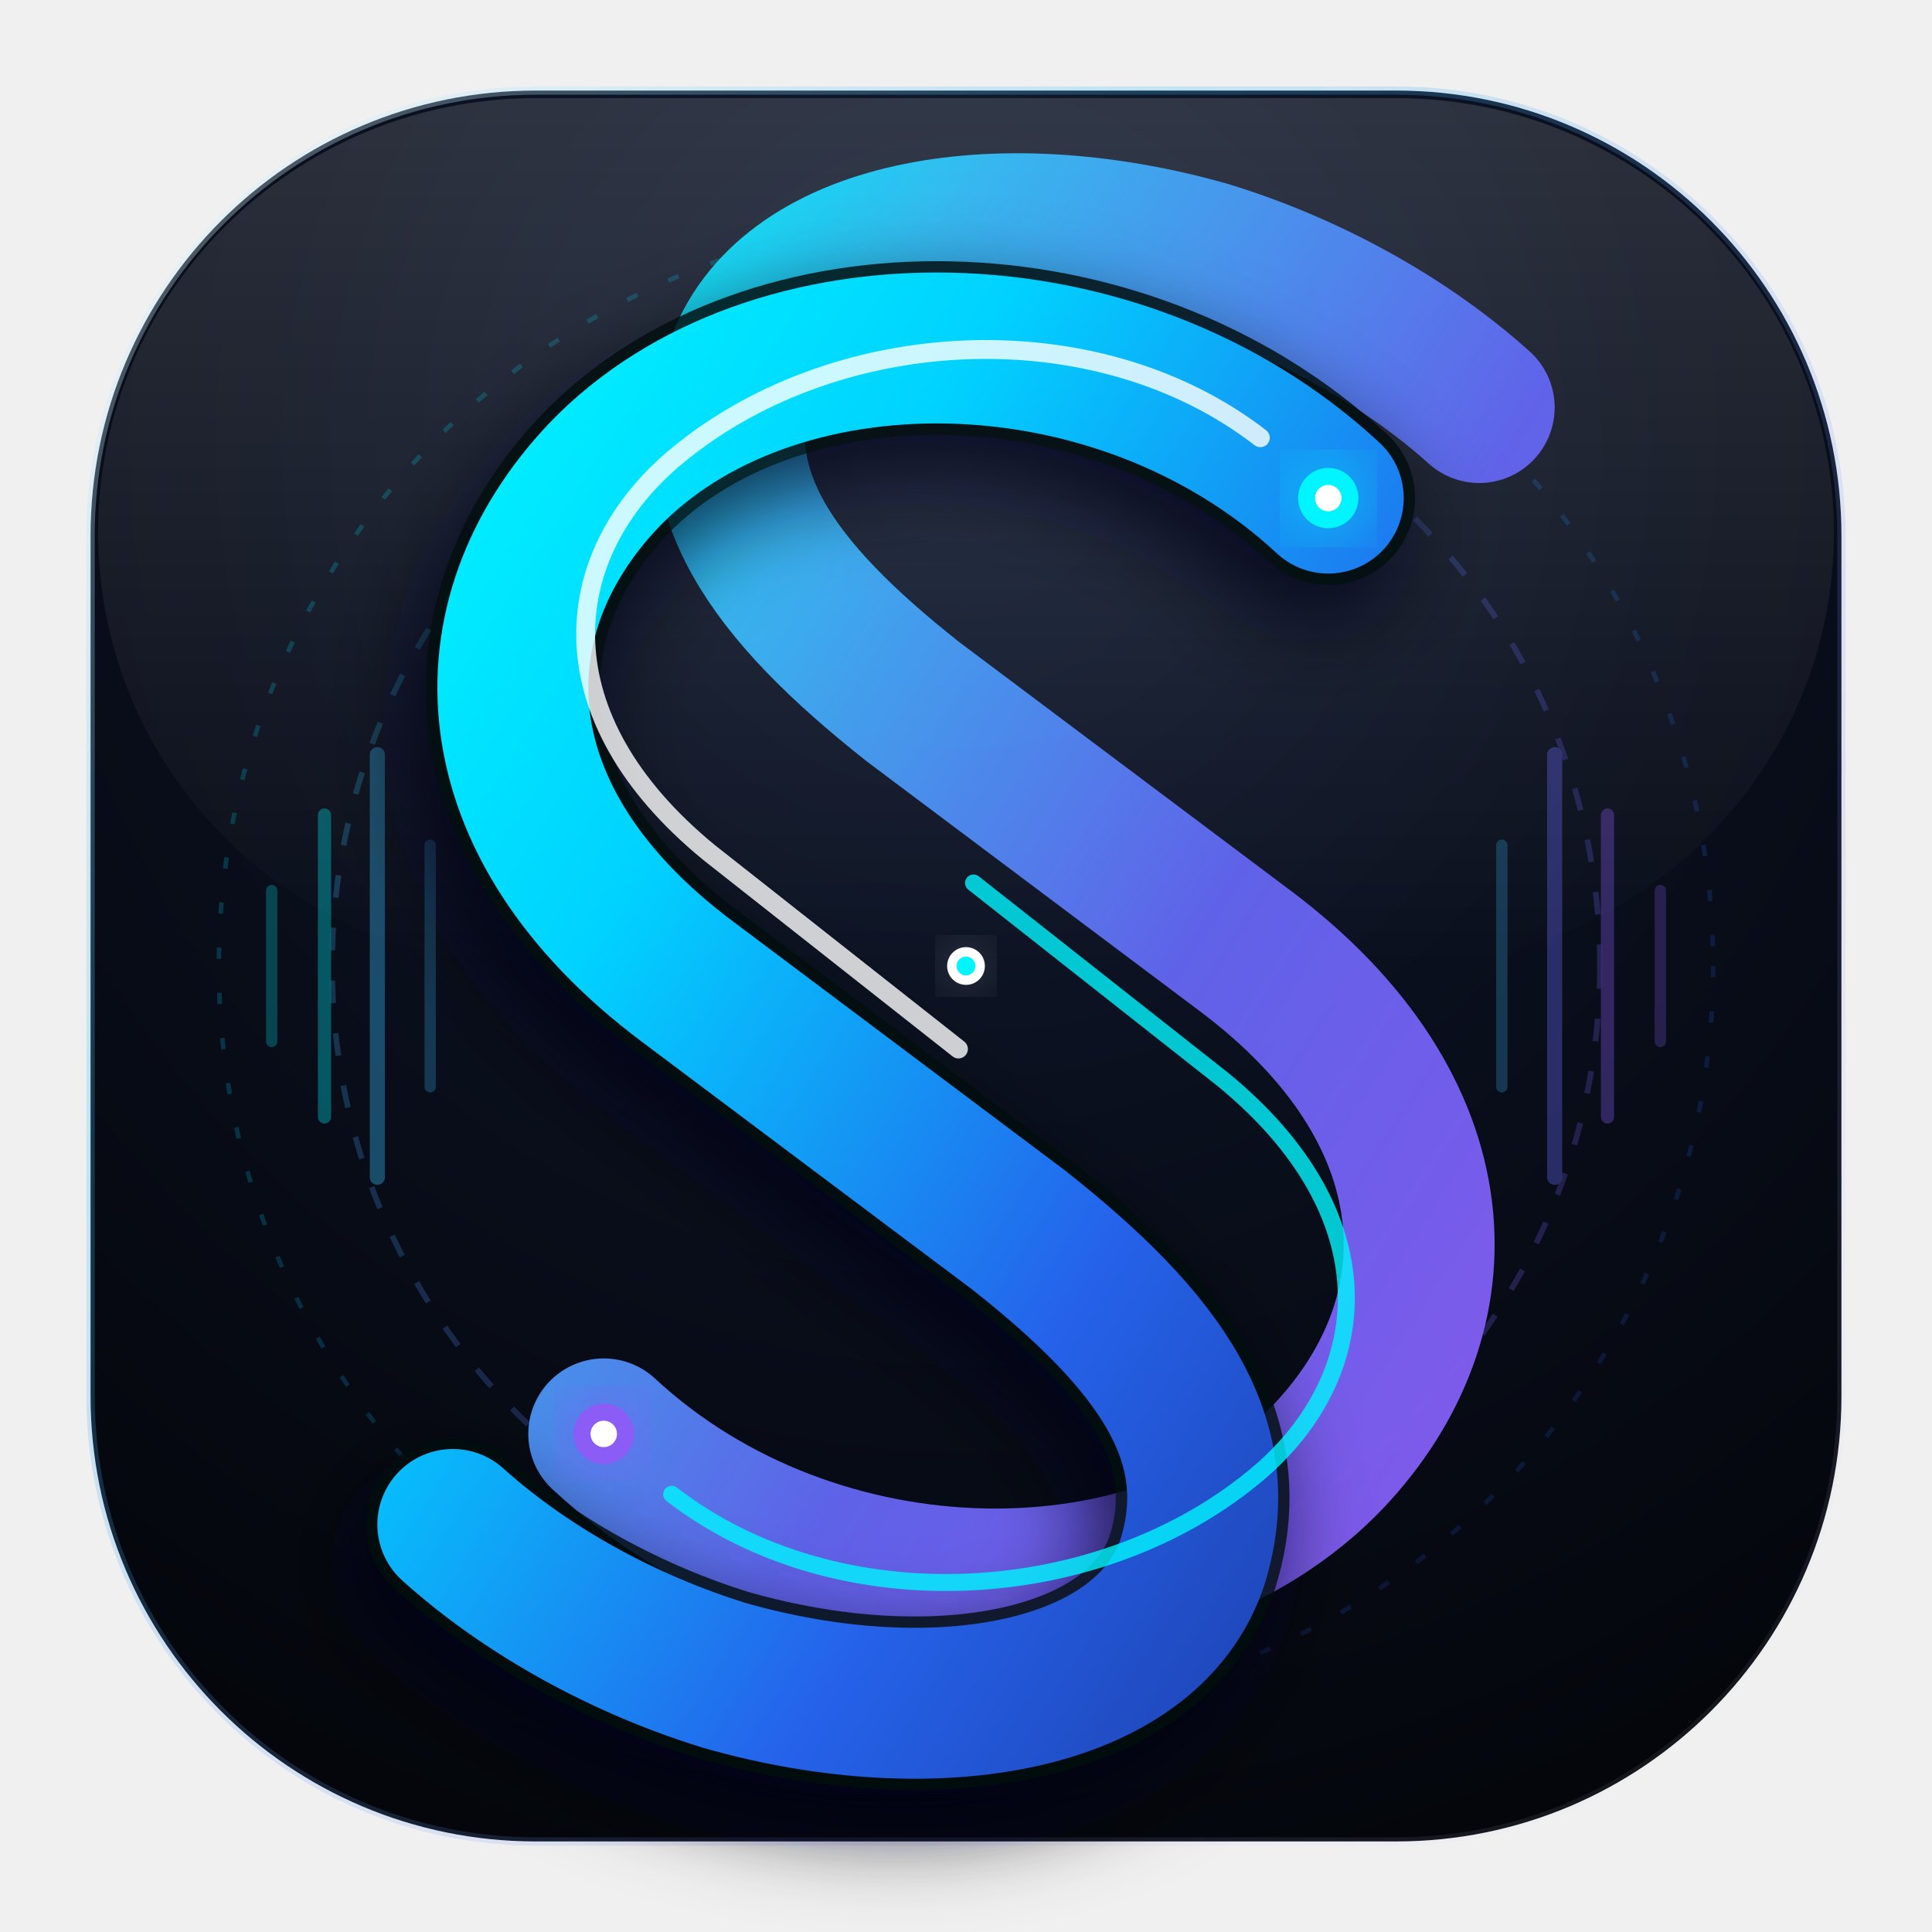
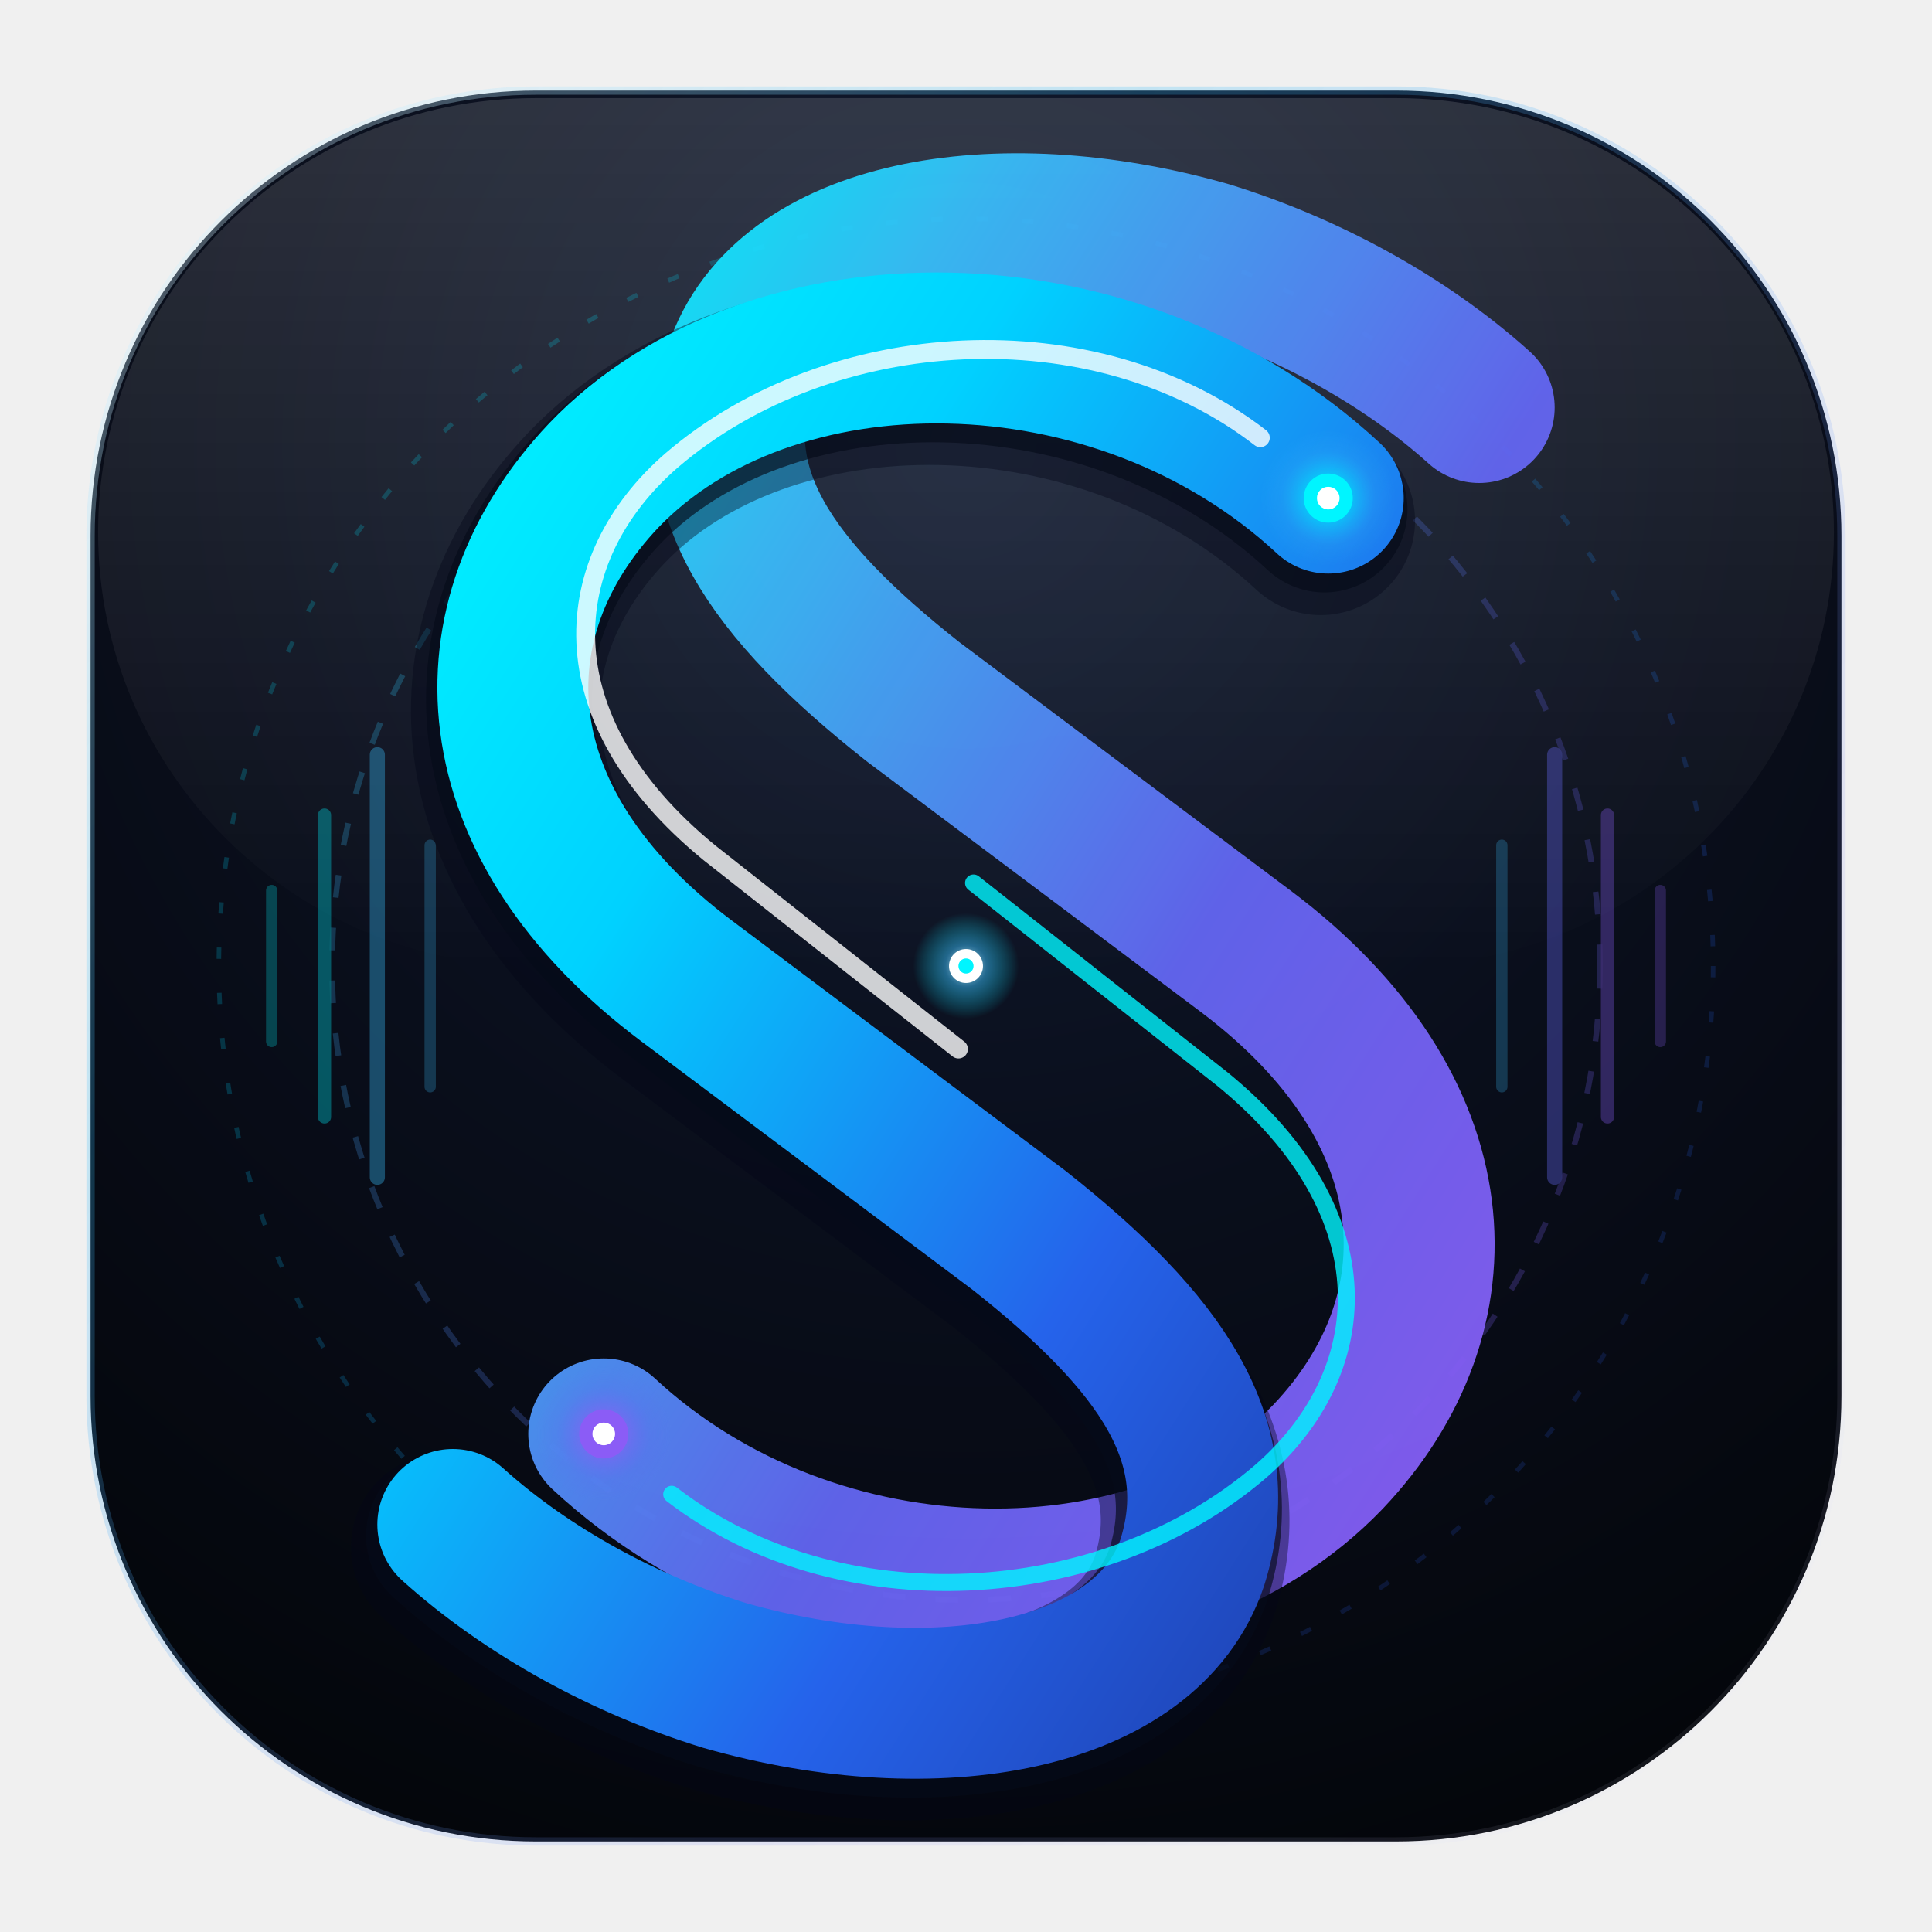
<svg xmlns="http://www.w3.org/2000/svg" width="512" height="512" viewBox="0 0 512 512" fill="none">
  <defs>
    <radialGradient id="stageBg" cx="50%" cy="20%" r="90%">
      <stop offset="0%" stop-color="#141E34" />
      <stop offset="45%" stop-color="#0A0F1D" />
      <stop offset="100%" stop-color="#030509" />
    </radialGradient>
    <linearGradient id="sonicCyanBlue" x1="0%" y1="0%" x2="100%" y2="100%">
      <stop offset="0%" stop-color="#00F5FF" />
      <stop offset="30%" stop-color="#00D2FF" />
      <stop offset="70%" stop-color="#2563EB" />
      <stop offset="100%" stop-color="#1E40AF" />
    </linearGradient>
    <linearGradient id="sonicVioletSky" x1="100%" y1="100%" x2="0%" y2="0%">
      <stop offset="0%" stop-color="#8B5CF6" />
      <stop offset="40%" stop-color="#6366F1" />
      <stop offset="80%" stop-color="#38BDF8" />
      <stop offset="100%" stop-color="#00F5FF" />
    </linearGradient>
    <linearGradient id="rimLight" x1="0%" y1="0%" x2="100%" y2="100%">
      <stop offset="0%" stop-color="#FFFFFF" stop-opacity="0.35" />
      <stop offset="30%" stop-color="#38BDF8" stop-opacity="0.25" />
      <stop offset="70%" stop-color="#818CF8" stop-opacity="0.15" />
      <stop offset="100%" stop-color="#FFFFFF" stop-opacity="0.05" />
    </linearGradient>
    <linearGradient id="glassGloss" x1="0%" y1="0%" x2="0%" y2="100%">
      <stop offset="0%" stop-color="#FFFFFF" stop-opacity="0.14" />
      <stop offset="100%" stop-color="#FFFFFF" stop-opacity="0" />
    </linearGradient>
-     <filter id="ribbonOcclusion" x="-20%" y="-20%" width="140%" height="140%">
-       <feDropShadow dx="-4" dy="10" stdDeviation="12" flood-color="#020617" flood-opacity="0.9" />
-     </filter>
-     <filter id="neonGlow" x="-30%" y="-30%" width="160%" height="160%">
-       <feGaussianBlur stdDeviation="10" result="blur" />
-       <feMerge>
-         <feMergeNode in="blur" opacity="0.6" />
-         <feMergeNode in="SourceGraphic" />
-       </feMerge>
-     </filter>
+     <radialGradient id="nodeCyanHalo" cx="50%" cy="50%" r="50%">
+       <stop offset="0%" stop-color="#00F5FF" stop-opacity="0.9" />
+       <stop offset="35%" stop-color="#00F5FF" stop-opacity="0.5" />
+       <stop offset="70%" stop-color="#38BDF8" stop-opacity="0.15" />
+       <stop offset="100%" stop-color="#38BDF8" stop-opacity="0" />
+     </radialGradient>
+     <radialGradient id="nodeVioletHalo" cx="50%" cy="50%" r="50%">
+       <stop offset="0%" stop-color="#8B5CF6" stop-opacity="0.9" />
+       <stop offset="35%" stop-color="#8B5CF6" stop-opacity="0.5" />
+       <stop offset="70%" stop-color="#6366F1" stop-opacity="0.15" />
+       <stop offset="100%" stop-color="#6366F1" stop-opacity="0" />
+     </radialGradient>
+     <radialGradient id="nodeCenterHalo" cx="50%" cy="50%" r="50%">
+       <stop offset="0%" stop-color="#FFFFFF" stop-opacity="0.95" />
+       <stop offset="40%" stop-color="#38BDF8" stop-opacity="0.5" />
+       <stop offset="100%" stop-color="#00F5FF" stop-opacity="0" />
+     </radialGradient>
  </defs>
  <rect x="24" y="24" width="464" height="464" rx="118" fill="url(#stageBg)" stroke="url(#rimLight)" stroke-width="2.2" />
  <rect x="26" y="26" width="460" height="230" rx="116" fill="url(#glassGloss)" />
  <g opacity="0.4">
    <circle cx="256" cy="256" r="198" stroke="url(#sonicCyanBlue)" stroke-width="1.2" stroke-dasharray="3 9" opacity="0.5" />
    <circle cx="256" cy="256" r="168" stroke="url(#sonicVioletSky)" stroke-width="1.5" stroke-dasharray="6 8" opacity="0.6" />
    <line x1="72" y1="236" x2="72" y2="276" stroke="#00F5FF" stroke-width="3" stroke-linecap="round" opacity="0.6" />
    <line x1="86" y1="216" x2="86" y2="296" stroke="#00F5FF" stroke-width="3.5" stroke-linecap="round" opacity="0.8" />
    <line x1="100" y1="200" x2="100" y2="312" stroke="#38BDF8" stroke-width="4" stroke-linecap="round" opacity="0.9" />
    <line x1="114" y1="224" x2="114" y2="288" stroke="#38BDF8" stroke-width="3" stroke-linecap="round" opacity="0.6" />
    <line x1="440" y1="236" x2="440" y2="276" stroke="#8B5CF6" stroke-width="3" stroke-linecap="round" opacity="0.6" />
    <line x1="426" y1="216" x2="426" y2="296" stroke="#8B5CF6" stroke-width="3.5" stroke-linecap="round" opacity="0.8" />
    <line x1="412" y1="200" x2="412" y2="312" stroke="#6366F1" stroke-width="4" stroke-linecap="round" opacity="0.9" />
    <line x1="398" y1="224" x2="398" y2="288" stroke="#38BDF8" stroke-width="3" stroke-linecap="round" opacity="0.6" />
  </g>
  <g>
    <path d="M 160 380               C 216 432 308 432 352 386               C 388 348 386 294 330 252               L 242 186               C 204 156 186 130 196 98               C 208 62 264 52 320 68               C 346 76 372 90 392 108" stroke="url(#sonicVioletSky)" stroke-width="40" stroke-linecap="round" stroke-linejoin="round" fill="none" opacity="0.95" />
-     <path d="M 352 132               C 296 80 204 80 160 126               C 124 164 126 218 182 260               L 270 326               C 308 356 326 382 316 414               C 304 450 248 460 192 444               C 166 436 140 422 120 404" stroke="#050811" stroke-width="46" stroke-linecap="round" stroke-linejoin="round" fill="none" opacity="0.85" filter="url(#ribbonOcclusion)" />
+     <path d="M 352 132               C 296 80 204 80 160 126               C 124 164 126 218 182 260               L 270 326               C 308 356 326 382 316 414               C 304 450 248 460 192 444               C 166 436 140 422 120 404" stroke="#020617" stroke-width="50" stroke-linecap="round" stroke-linejoin="round" fill="none" opacity="0.4" transform="translate(-2, 6)" />
+     <path d="M 352 132               C 296 80 204 80 160 126               C 124 164 126 218 182 260               L 270 326               C 308 356 326 382 316 414               C 304 450 248 460 192 444               C 166 436 140 422 120 404" stroke="#050a18" stroke-width="44" stroke-linecap="round" stroke-linejoin="round" fill="none" opacity="0.65" transform="translate(-1, 3)" />
    <path d="M 352 132               C 296 80 204 80 160 126               C 124 164 126 218 182 260               L 270 326               C 308 356 326 382 316 414               C 304 450 248 460 192 444               C 166 436 140 422 120 404" stroke="url(#sonicCyanBlue)" stroke-width="40" stroke-linecap="round" stroke-linejoin="round" fill="none" />
    <path d="M 334 116 C 290 82 220 86 178 122 C 148 148 144 190 188 226 L 254 278" stroke="#FFFFFF" stroke-width="5" stroke-linecap="round" opacity="0.8" />
    <path d="M 178 396 C 222 430 292 426 334 390 C 364 364 368 322 324 286 L 258 234" stroke="#00F5FF" stroke-width="4.5" stroke-linecap="round" opacity="0.8" />
-     <circle cx="352" cy="132" r="8" fill="#00F5FF" filter="url(#neonGlow)" />
-     <circle cx="352" cy="132" r="3.5" fill="#FFFFFF" />
-     <circle cx="160" cy="380" r="8" fill="#8B5CF6" filter="url(#neonGlow)" />
-     <circle cx="160" cy="380" r="3.5" fill="#FFFFFF" />
-     <circle cx="256" cy="256" r="5" fill="#FFFFFF" filter="url(#neonGlow)" />
-     <circle cx="256" cy="256" r="2.5" fill="#00F5FF" />
+     <circle cx="352" cy="132" r="18" fill="url(#nodeCyanHalo)" />
+     <circle cx="352" cy="132" r="6.5" fill="#00F5FF" />
+     <circle cx="352" cy="132" r="3" fill="#FFFFFF" />
+     <circle cx="160" cy="380" r="18" fill="url(#nodeVioletHalo)" />
+     <circle cx="160" cy="380" r="6.5" fill="#8B5CF6" />
+     <circle cx="160" cy="380" r="3" fill="#FFFFFF" />
+     <circle cx="256" cy="256" r="14" fill="url(#nodeCenterHalo)" />
+     <circle cx="256" cy="256" r="4.5" fill="#FFFFFF" />
+     <circle cx="256" cy="256" r="2" fill="#00F5FF" />
  </g>
</svg>
